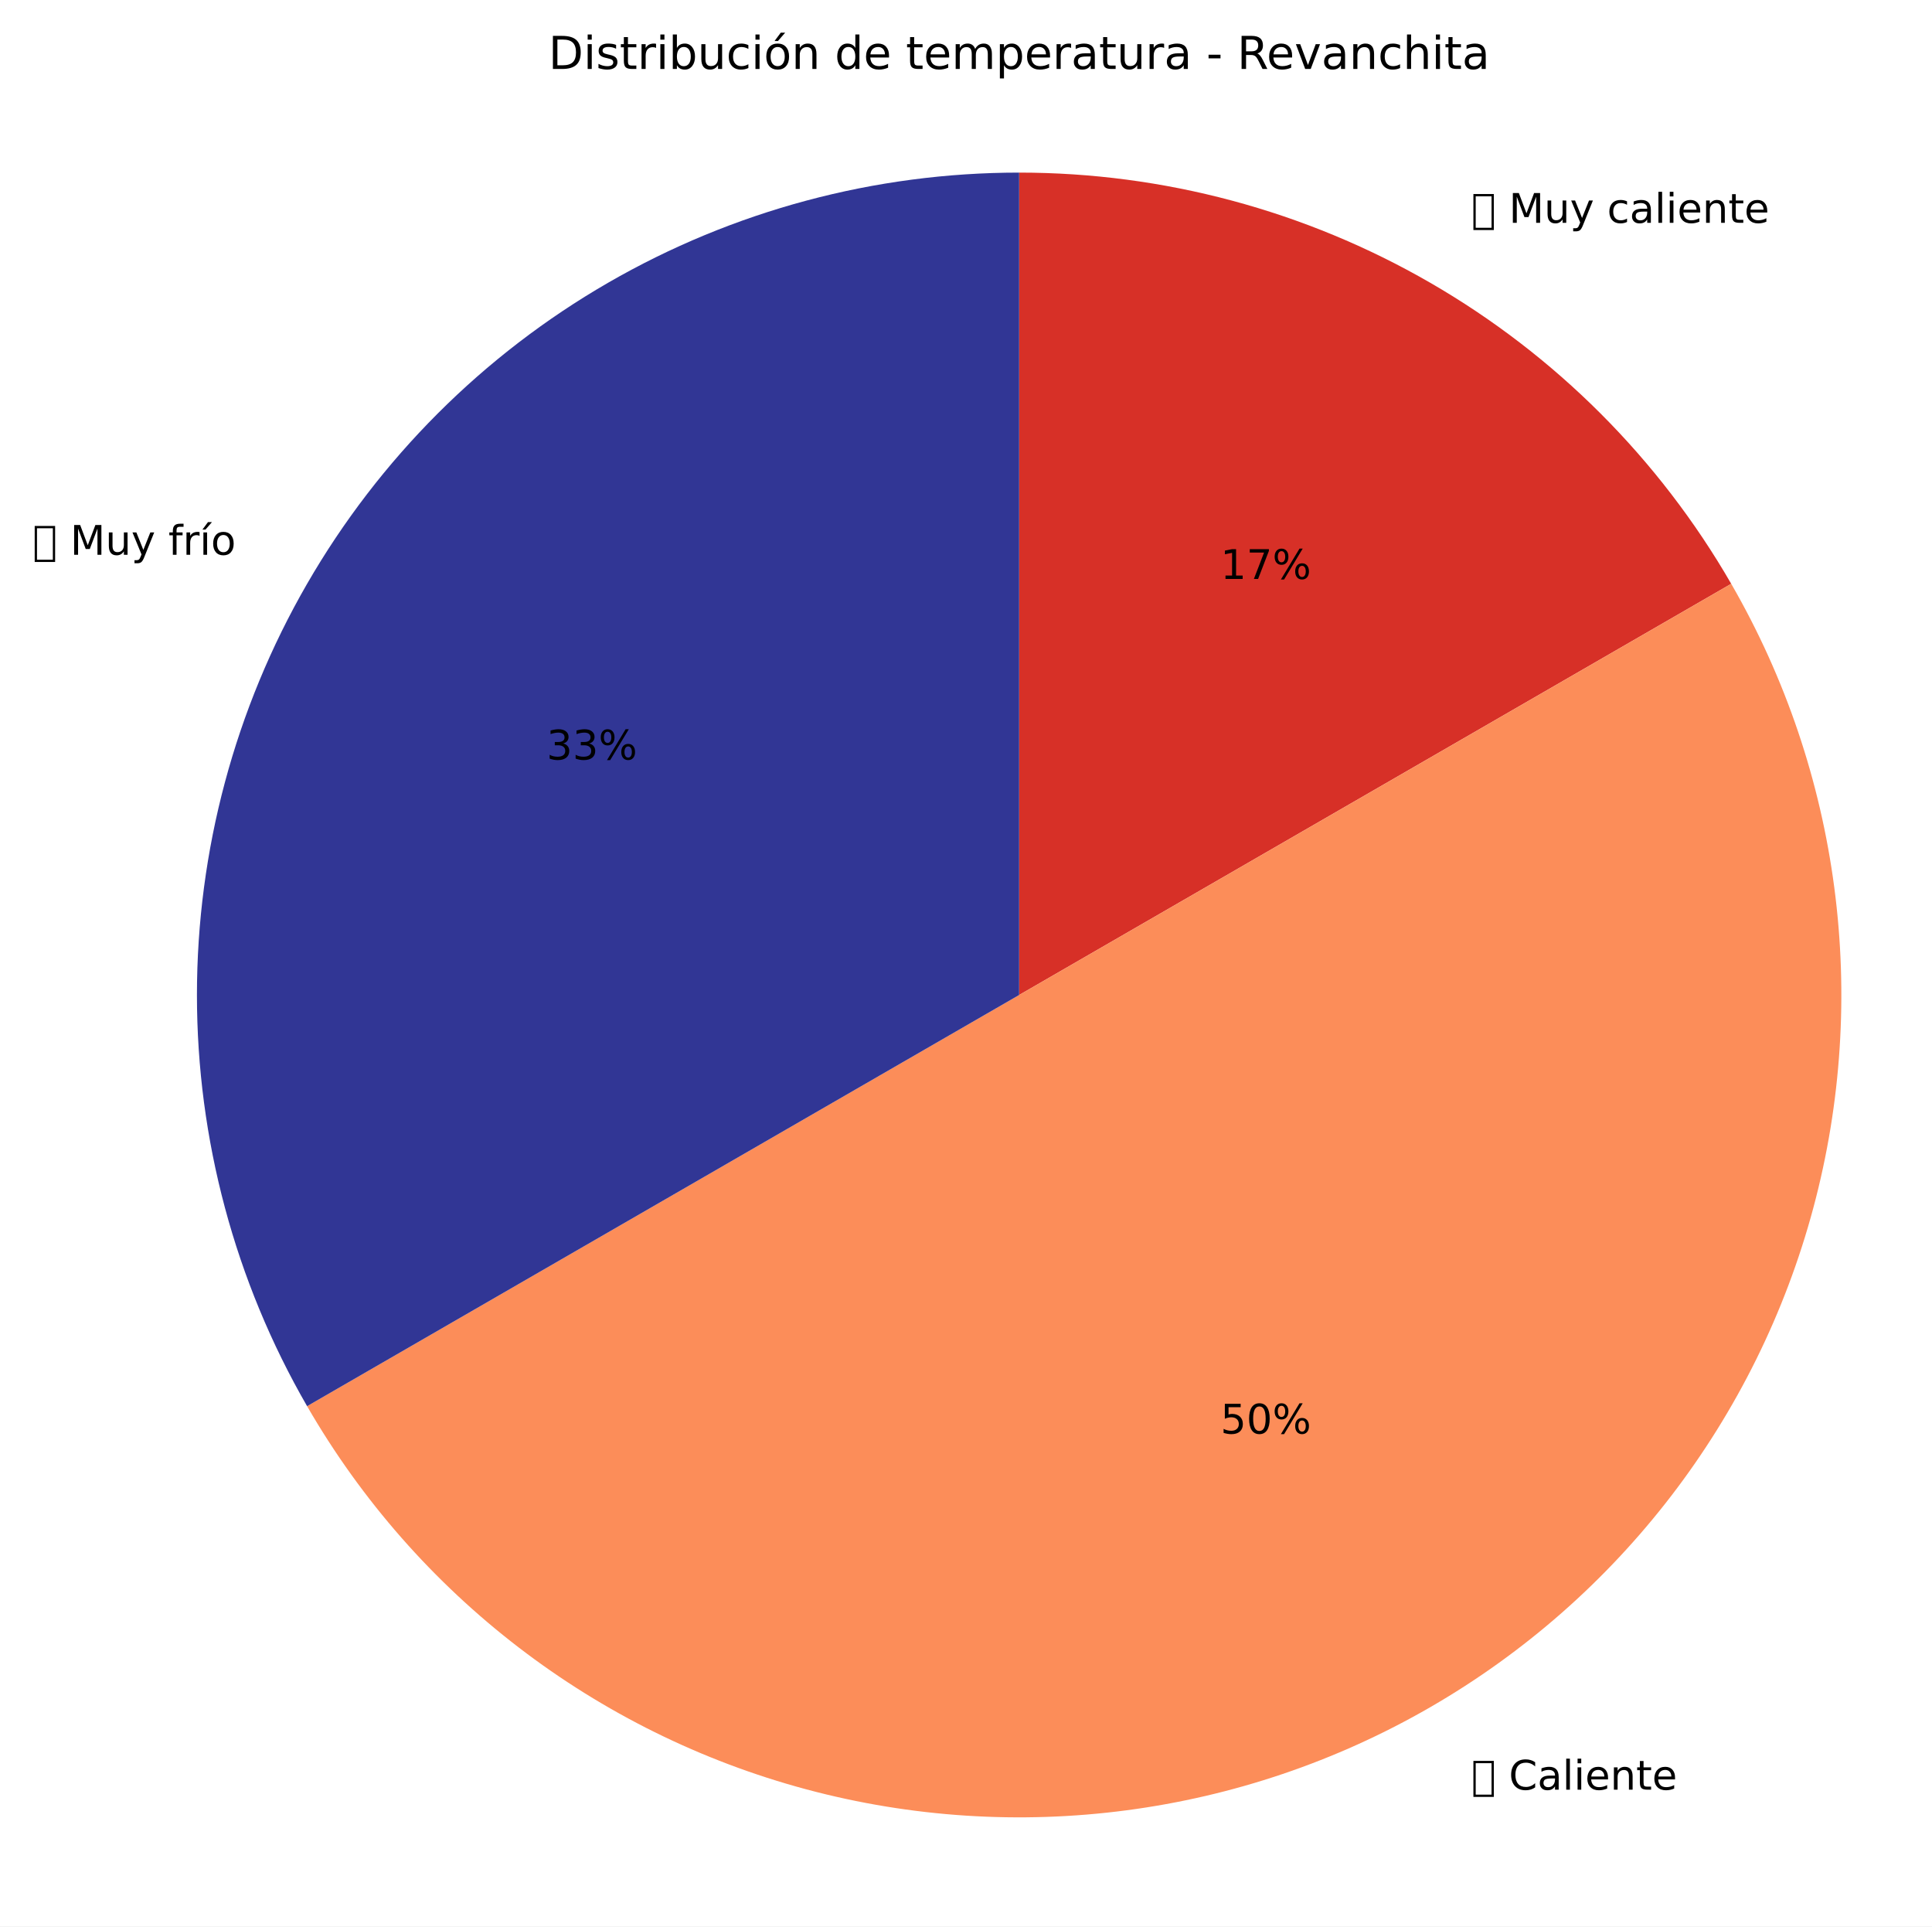
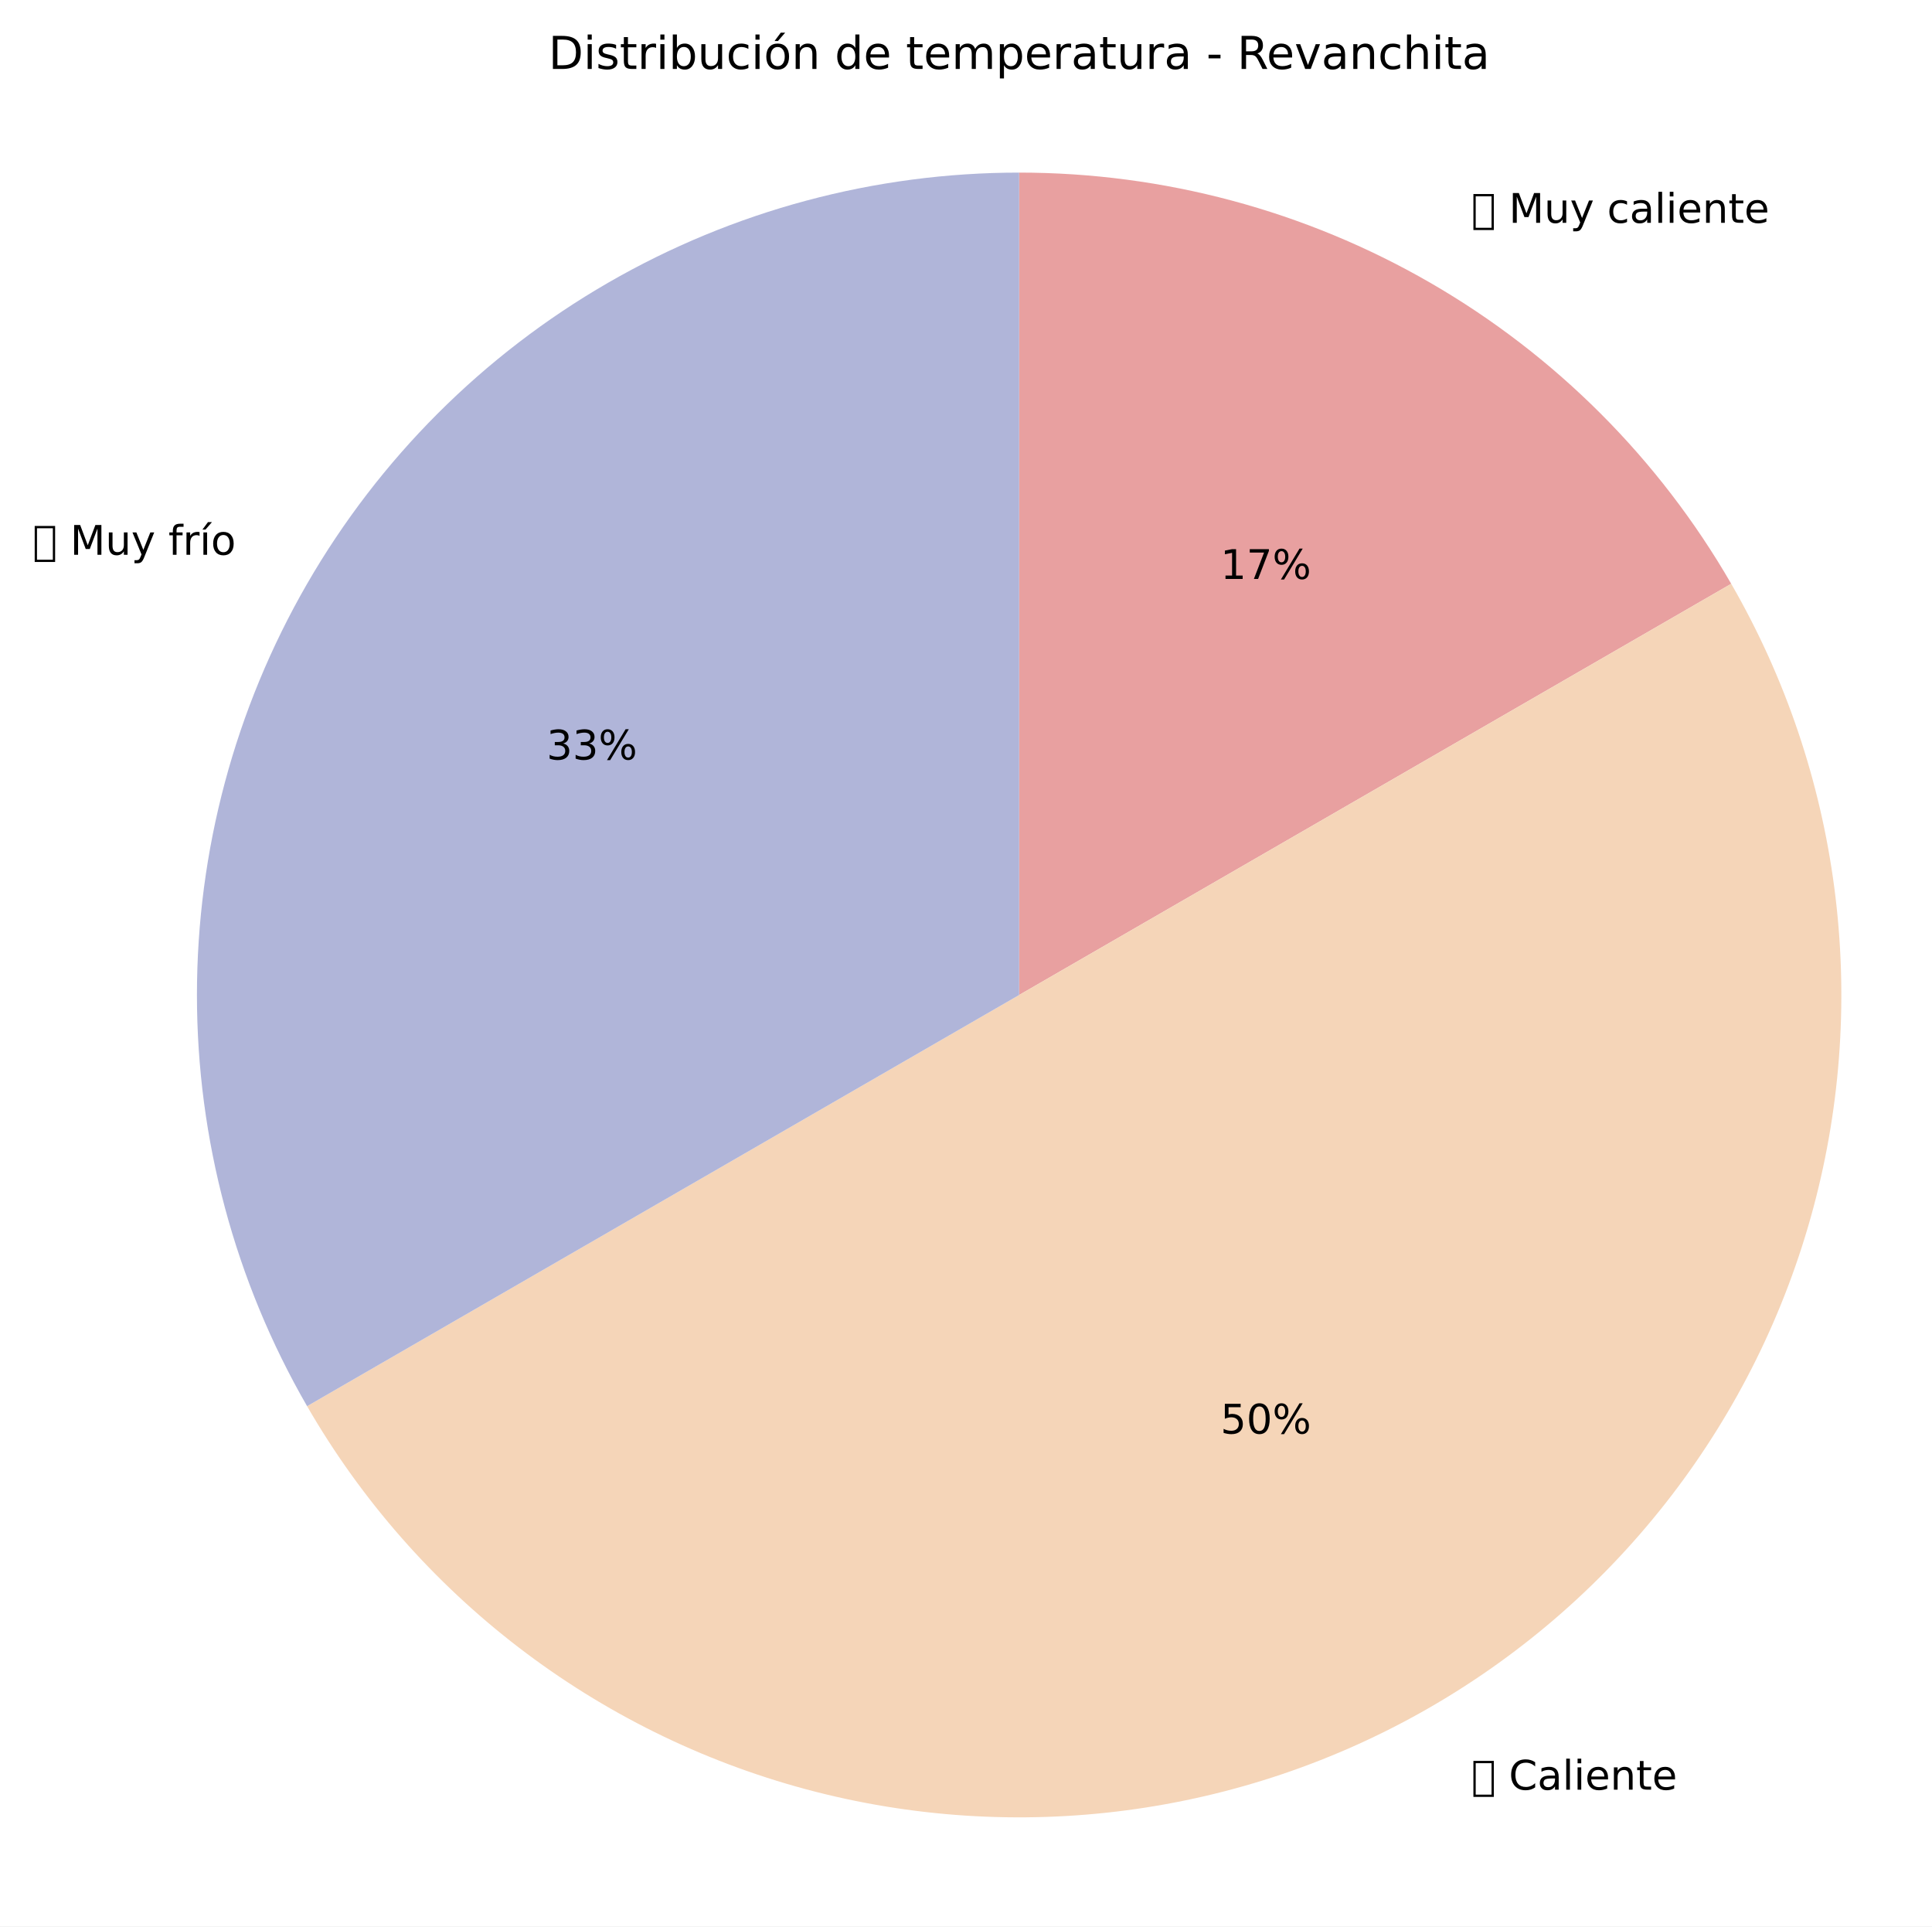
<svg xmlns="http://www.w3.org/2000/svg" xmlns:xlink="http://www.w3.org/1999/xlink" width="425.836pt" height="424.518pt" viewBox="0 0 425.836 424.518" version="1.1">
  <defs>
    <style type="text/css">*{stroke-linejoin: round; stroke-linecap: butt}</style>
  </defs>
  <g id="figure_1">
    <g id="patch_1">
      <path d="M 0 424.518  L 425.836 424.518  L 425.836 0  L 0 0  z " style="fill: #ffffff" />
    </g>
    <g id="axes_1">
      <g id="patch_2">
-         <path d="M 381.58 128.648  C 365.675 101.1 342.794 78.219 315.247 62.314  C 287.699 46.41 256.443 38.035 224.634 38.035  L 224.634 219.26  z " style="fill: #d73027" />
+         <path d="M 381.58 128.648  C 365.675 101.1 342.794 78.219 315.247 62.314  C 287.699 46.41 256.443 38.035 224.634 38.035  L 224.634 219.26  z " style="fill: #e8a0a0" />
      </g>
      <g id="patch_3">
-         <path d="M 67.688 309.873  C 91.711 351.482 131.321 381.876 177.729 394.311  C 224.138 406.746 273.638 400.229 315.247 376.206  C 356.855 352.183 387.249 312.573 399.684 266.165  C 412.119 219.756 405.603 170.256 381.58 128.648  L 224.634 219.26  z " style="fill: #fc8d59" />
+         <path d="M 67.688 309.873  C 91.711 351.482 131.321 381.876 177.729 394.311  C 224.138 406.746 273.638 400.229 315.247 376.206  C 356.855 352.183 387.249 312.573 399.684 266.165  C 412.119 219.756 405.603 170.256 381.58 128.648  L 224.634 219.26  z " style="fill: #f5d5b8" />
      </g>
      <g id="patch_4">
-         <path d="M 224.634 38.035  C 192.824 38.035 161.569 46.41 134.021 62.314  C 106.473 78.219 83.592 101.1 67.688 128.648  C 51.783 156.195 43.408 187.451 43.408 219.26  C 43.408 251.07 51.783 282.325 67.688 309.873  L 224.634 219.26  z " style="fill: #313695" />
+         <path d="M 224.634 38.035  C 192.824 38.035 161.569 46.41 134.021 62.314  C 106.473 78.219 83.592 101.1 67.688 128.648  C 51.783 156.195 43.408 187.451 43.408 219.26  C 43.408 251.07 51.783 282.325 67.688 309.873  L 224.634 219.26  z " style="fill: #b0b5d9" />
      </g>
      <g id="matplotlib.axis_1" />
      <g id="matplotlib.axis_2" />
      <g id="text_1">
        <g transform="translate(324.3079 49.10318) scale(0.09 -0.09)">
          <defs>
            <path id="DejaVuSans-1f525" d="M 319 -1131  L 319 4513  L 3519 4513  L 3519 -1131  L 319 -1131  z M 678 -775  L 3163 -775  L 3163 4153  L 678 4153  L 678 -775  z " transform="scale(0.015625)" />
            <path id="DejaVuSans-20" transform="scale(0.015625)" />
            <path id="DejaVuSans-4d" d="M 628 4666  L 1569 4666  L 2759 1491  L 3956 4666  L 4897 4666  L 4897 0  L 4281 0  L 4281 4097  L 3078 897  L 2444 897  L 1241 4097  L 1241 0  L 628 0  L 628 4666  z " transform="scale(0.015625)" />
            <path id="DejaVuSans-75" d="M 544 1381  L 544 3500  L 1119 3500  L 1119 1403  Q 1119 906 1312 657  Q 1506 409 1894 409  Q 2359 409 2629 706  Q 2900 1003 2900 1516  L 2900 3500  L 3475 3500  L 3475 0  L 2900 0  L 2900 538  Q 2691 219 2414 64  Q 2138 -91 1772 -91  Q 1169 -91 856 284  Q 544 659 544 1381  z M 1991 3584  L 1991 3584  z " transform="scale(0.015625)" />
            <path id="DejaVuSans-79" d="M 2059 -325  Q 1816 -950 1584 -1140  Q 1353 -1331 966 -1331  L 506 -1331  L 506 -850  L 844 -850  Q 1081 -850 1212 -737  Q 1344 -625 1503 -206  L 1606 56  L 191 3500  L 800 3500  L 1894 763  L 2988 3500  L 3597 3500  L 2059 -325  z " transform="scale(0.015625)" />
            <path id="DejaVuSans-63" d="M 3122 3366  L 3122 2828  Q 2878 2963 2633 3030  Q 2388 3097 2138 3097  Q 1578 3097 1268 2742  Q 959 2388 959 1747  Q 959 1106 1268 751  Q 1578 397 2138 397  Q 2388 397 2633 464  Q 2878 531 3122 666  L 3122 134  Q 2881 22 2623 -34  Q 2366 -91 2075 -91  Q 1284 -91 818 406  Q 353 903 353 1747  Q 353 2603 823 3093  Q 1294 3584 2113 3584  Q 2378 3584 2631 3529  Q 2884 3475 3122 3366  z " transform="scale(0.015625)" />
            <path id="DejaVuSans-61" d="M 2194 1759  Q 1497 1759 1228 1600  Q 959 1441 959 1056  Q 959 750 1161 570  Q 1363 391 1709 391  Q 2188 391 2477 730  Q 2766 1069 2766 1631  L 2766 1759  L 2194 1759  z M 3341 1997  L 3341 0  L 2766 0  L 2766 531  Q 2569 213 2275 61  Q 1981 -91 1556 -91  Q 1019 -91 701 211  Q 384 513 384 1019  Q 384 1609 779 1909  Q 1175 2209 1959 2209  L 2766 2209  L 2766 2266  Q 2766 2663 2505 2880  Q 2244 3097 1772 3097  Q 1472 3097 1187 3025  Q 903 2953 641 2809  L 641 3341  Q 956 3463 1253 3523  Q 1550 3584 1831 3584  Q 2591 3584 2966 3190  Q 3341 2797 3341 1997  z " transform="scale(0.015625)" />
            <path id="DejaVuSans-6c" d="M 603 4863  L 1178 4863  L 1178 0  L 603 0  L 603 4863  z " transform="scale(0.015625)" />
            <path id="DejaVuSans-69" d="M 603 3500  L 1178 3500  L 1178 0  L 603 0  L 603 3500  z M 603 4863  L 1178 4863  L 1178 4134  L 603 4134  L 603 4863  z " transform="scale(0.015625)" />
            <path id="DejaVuSans-65" d="M 3597 1894  L 3597 1613  L 953 1613  Q 991 1019 1311 708  Q 1631 397 2203 397  Q 2534 397 2845 478  Q 3156 559 3463 722  L 3463 178  Q 3153 47 2828 -22  Q 2503 -91 2169 -91  Q 1331 -91 842 396  Q 353 884 353 1716  Q 353 2575 817 3079  Q 1281 3584 2069 3584  Q 2775 3584 3186 3129  Q 3597 2675 3597 1894  z M 3022 2063  Q 3016 2534 2758 2815  Q 2500 3097 2075 3097  Q 1594 3097 1305 2825  Q 1016 2553 972 2059  L 3022 2063  z " transform="scale(0.015625)" />
            <path id="DejaVuSans-6e" d="M 3513 2113  L 3513 0  L 2938 0  L 2938 2094  Q 2938 2591 2744 2837  Q 2550 3084 2163 3084  Q 1697 3084 1428 2787  Q 1159 2491 1159 1978  L 1159 0  L 581 0  L 581 3500  L 1159 3500  L 1159 2956  Q 1366 3272 1645 3428  Q 1925 3584 2291 3584  Q 2894 3584 3203 3211  Q 3513 2838 3513 2113  z " transform="scale(0.015625)" />
            <path id="DejaVuSans-74" d="M 1172 4494  L 1172 3500  L 2356 3500  L 2356 3053  L 1172 3053  L 1172 1153  Q 1172 725 1289 603  Q 1406 481 1766 481  L 2356 481  L 2356 0  L 1766 0  Q 1100 0 847 248  Q 594 497 594 1153  L 594 3053  L 172 3053  L 172 3500  L 594 3500  L 594 4494  L 1172 4494  z " transform="scale(0.015625)" />
          </defs>
          <use xlink:href="#DejaVuSans-1f525" />
          <use xlink:href="#DejaVuSans-20" transform="translate(60.00977 0)" />
          <use xlink:href="#DejaVuSans-4d" transform="translate(91.79688 0)" />
          <use xlink:href="#DejaVuSans-75" transform="translate(178.0762 0)" />
          <use xlink:href="#DejaVuSans-79" transform="translate(241.4551 0)" />
          <use xlink:href="#DejaVuSans-20" transform="translate(300.6348 0)" />
          <use xlink:href="#DejaVuSans-63" transform="translate(332.4219 0)" />
          <use xlink:href="#DejaVuSans-61" transform="translate(387.4023 0)" />
          <use xlink:href="#DejaVuSans-6c" transform="translate(448.6816 0)" />
          <use xlink:href="#DejaVuSans-69" transform="translate(476.4648 0)" />
          <use xlink:href="#DejaVuSans-65" transform="translate(504.248 0)" />
          <use xlink:href="#DejaVuSans-6e" transform="translate(565.7715 0)" />
          <use xlink:href="#DejaVuSans-74" transform="translate(629.1504 0)" />
          <use xlink:href="#DejaVuSans-65" transform="translate(668.3594 0)" />
        </g>
      </g>
      <g id="text_2">
        <g transform="translate(268.9995 127.5762) scale(0.09 -0.09)">
          <defs>
            <path id="DejaVuSans-31" d="M 794 531  L 1825 531  L 1825 4091  L 703 3866  L 703 4441  L 1819 4666  L 2450 4666  L 2450 531  L 3481 531  L 3481 0  L 794 0  L 794 531  z " transform="scale(0.015625)" />
            <path id="DejaVuSans-37" d="M 525 4666  L 3525 4666  L 3525 4397  L 1831 0  L 1172 0  L 2766 4134  L 525 4134  L 525 4666  z " transform="scale(0.015625)" />
            <path id="DejaVuSans-25" d="M 4653 2053  Q 4381 2053 4226 1822  Q 4072 1591 4072 1178  Q 4072 772 4226 539  Q 4381 306 4653 306  Q 4919 306 5073 539  Q 5228 772 5228 1178  Q 5228 1588 5073 1820  Q 4919 2053 4653 2053  z M 4653 2450  Q 5147 2450 5437 2106  Q 5728 1763 5728 1178  Q 5728 594 5436 251  Q 5144 -91 4653 -91  Q 4153 -91 3862 251  Q 3572 594 3572 1178  Q 3572 1766 3864 2108  Q 4156 2450 4653 2450  z M 1428 4353  Q 1159 4353 1004 4120  Q 850 3888 850 3481  Q 850 3069 1003 2837  Q 1156 2606 1428 2606  Q 1700 2606 1854 2837  Q 2009 3069 2009 3481  Q 2009 3884 1853 4118  Q 1697 4353 1428 4353  z M 4250 4750  L 4750 4750  L 1831 -91  L 1331 -91  L 4250 4750  z M 1428 4750  Q 1922 4750 2215 4408  Q 2509 4066 2509 3481  Q 2509 2891 2217 2550  Q 1925 2209 1428 2209  Q 931 2209 642 2551  Q 353 2894 353 3481  Q 353 4063 643 4406  Q 934 4750 1428 4750  z " transform="scale(0.015625)" />
          </defs>
          <use xlink:href="#DejaVuSans-31" />
          <use xlink:href="#DejaVuSans-37" transform="translate(63.62305 0)" />
          <use xlink:href="#DejaVuSans-25" transform="translate(127.2461 0)" />
        </g>
      </g>
      <g id="text_3">
        <g transform="translate(324.3078 394.3843) scale(0.09 -0.09)">
          <defs>
            <path id="DejaVuSans-1f321" d="M 319 -1131  L 319 4513  L 3519 4513  L 3519 -1131  L 319 -1131  z M 678 -775  L 3163 -775  L 3163 4153  L 678 4153  L 678 -775  z " transform="scale(0.015625)" />
            <path id="DejaVuSans-fe0f" transform="scale(0.015625)" />
            <path id="DejaVuSans-43" d="M 4122 4306  L 4122 3641  Q 3803 3938 3442 4084  Q 3081 4231 2675 4231  Q 1875 4231 1450 3742  Q 1025 3253 1025 2328  Q 1025 1406 1450 917  Q 1875 428 2675 428  Q 3081 428 3442 575  Q 3803 722 4122 1019  L 4122 359  Q 3791 134 3420 21  Q 3050 -91 2638 -91  Q 1578 -91 968 557  Q 359 1206 359 2328  Q 359 3453 968 4101  Q 1578 4750 2638 4750  Q 3056 4750 3426 4639  Q 3797 4528 4122 4306  z " transform="scale(0.015625)" />
          </defs>
          <use xlink:href="#DejaVuSans-1f321" />
          <use xlink:href="#DejaVuSans-fe0f" transform="translate(60.00977 0)" />
          <use xlink:href="#DejaVuSans-20" transform="translate(60.00977 0)" />
          <use xlink:href="#DejaVuSans-43" transform="translate(91.79688 0)" />
          <use xlink:href="#DejaVuSans-61" transform="translate(161.6211 0)" />
          <use xlink:href="#DejaVuSans-6c" transform="translate(222.9004 0)" />
          <use xlink:href="#DejaVuSans-69" transform="translate(250.6836 0)" />
          <use xlink:href="#DejaVuSans-65" transform="translate(278.4668 0)" />
          <use xlink:href="#DejaVuSans-6e" transform="translate(339.9902 0)" />
          <use xlink:href="#DejaVuSans-74" transform="translate(403.3691 0)" />
          <use xlink:href="#DejaVuSans-65" transform="translate(442.5781 0)" />
        </g>
      </g>
      <g id="text_4">
        <g transform="translate(268.9995 315.9113) scale(0.09 -0.09)">
          <defs>
            <path id="DejaVuSans-35" d="M 691 4666  L 3169 4666  L 3169 4134  L 1269 4134  L 1269 2991  Q 1406 3038 1543 3061  Q 1681 3084 1819 3084  Q 2600 3084 3056 2656  Q 3513 2228 3513 1497  Q 3513 744 3044 326  Q 2575 -91 1722 -91  Q 1428 -91 1123 -41  Q 819 9 494 109  L 494 744  Q 775 591 1075 516  Q 1375 441 1709 441  Q 2250 441 2565 725  Q 2881 1009 2881 1497  Q 2881 1984 2565 2268  Q 2250 2553 1709 2553  Q 1456 2553 1204 2497  Q 953 2441 691 2322  L 691 4666  z " transform="scale(0.015625)" />
            <path id="DejaVuSans-30" d="M 2034 4250  Q 1547 4250 1301 3770  Q 1056 3291 1056 2328  Q 1056 1369 1301 889  Q 1547 409 2034 409  Q 2525 409 2770 889  Q 3016 1369 3016 2328  Q 3016 3291 2770 3770  Q 2525 4250 2034 4250  z M 2034 4750  Q 2819 4750 3233 4129  Q 3647 3509 3647 2328  Q 3647 1150 3233 529  Q 2819 -91 2034 -91  Q 1250 -91 836 529  Q 422 1150 422 2328  Q 422 3509 836 4129  Q 1250 4750 2034 4750  z " transform="scale(0.015625)" />
          </defs>
          <use xlink:href="#DejaVuSans-35" />
          <use xlink:href="#DejaVuSans-30" transform="translate(63.62305 0)" />
          <use xlink:href="#DejaVuSans-25" transform="translate(127.2461 0)" />
        </g>
      </g>
      <g id="text_5">
        <g transform="translate(7.2 122.2496) scale(0.09 -0.09)">
          <defs>
            <path id="DejaVuSans-1f9ca" d="M 319 -1131  L 319 4513  L 3519 4513  L 3519 -1131  L 319 -1131  z M 678 -775  L 3163 -775  L 3163 4153  L 678 4153  L 678 -775  z " transform="scale(0.015625)" />
            <path id="DejaVuSans-66" d="M 2375 4863  L 2375 4384  L 1825 4384  Q 1516 4384 1395 4259  Q 1275 4134 1275 3809  L 1275 3500  L 2222 3500  L 2222 3053  L 1275 3053  L 1275 0  L 697 0  L 697 3053  L 147 3053  L 147 3500  L 697 3500  L 697 3744  Q 697 4328 969 4595  Q 1241 4863 1831 4863  L 2375 4863  z " transform="scale(0.015625)" />
            <path id="DejaVuSans-72" d="M 2631 2963  Q 2534 3019 2420 3045  Q 2306 3072 2169 3072  Q 1681 3072 1420 2755  Q 1159 2438 1159 1844  L 1159 0  L 581 0  L 581 3500  L 1159 3500  L 1159 2956  Q 1341 3275 1631 3429  Q 1922 3584 2338 3584  Q 2397 3584 2469 3576  Q 2541 3569 2628 3553  L 2631 2963  z " transform="scale(0.015625)" />
            <path id="DejaVuSans-ed" d="M 1322 5119  L 1944 5119  L 926 3944  L 447 3944  L 1322 5119  z M 603 3500  L 1178 3500  L 1178 0  L 603 0  L 603 3500  z M 891 3584  L 891 3584  z " transform="scale(0.015625)" />
            <path id="DejaVuSans-6f" d="M 1959 3097  Q 1497 3097 1228 2736  Q 959 2375 959 1747  Q 959 1119 1226 758  Q 1494 397 1959 397  Q 2419 397 2687 759  Q 2956 1122 2956 1747  Q 2956 2369 2687 2733  Q 2419 3097 1959 3097  z M 1959 3584  Q 2709 3584 3137 3096  Q 3566 2609 3566 1747  Q 3566 888 3137 398  Q 2709 -91 1959 -91  Q 1206 -91 779 398  Q 353 888 353 1747  Q 353 2609 779 3096  Q 1206 3584 1959 3584  z " transform="scale(0.015625)" />
          </defs>
          <use xlink:href="#DejaVuSans-1f9ca" />
          <use xlink:href="#DejaVuSans-20" transform="translate(60.00977 0)" />
          <use xlink:href="#DejaVuSans-4d" transform="translate(91.79688 0)" />
          <use xlink:href="#DejaVuSans-75" transform="translate(178.0762 0)" />
          <use xlink:href="#DejaVuSans-79" transform="translate(241.4551 0)" />
          <use xlink:href="#DejaVuSans-20" transform="translate(300.6348 0)" />
          <use xlink:href="#DejaVuSans-66" transform="translate(332.4219 0)" />
          <use xlink:href="#DejaVuSans-72" transform="translate(367.627 0)" />
          <use xlink:href="#DejaVuSans-ed" transform="translate(408.7402 0)" />
          <use xlink:href="#DejaVuSans-6f" transform="translate(436.5234 0)" />
        </g>
      </g>
      <g id="text_6">
        <g transform="translate(120.4643 167.376) scale(0.09 -0.09)">
          <defs>
            <path id="DejaVuSans-33" d="M 2597 2516  Q 3050 2419 3304 2112  Q 3559 1806 3559 1356  Q 3559 666 3084 287  Q 2609 -91 1734 -91  Q 1441 -91 1130 -33  Q 819 25 488 141  L 488 750  Q 750 597 1062 519  Q 1375 441 1716 441  Q 2309 441 2620 675  Q 2931 909 2931 1356  Q 2931 1769 2642 2001  Q 2353 2234 1838 2234  L 1294 2234  L 1294 2753  L 1863 2753  Q 2328 2753 2575 2939  Q 2822 3125 2822 3475  Q 2822 3834 2567 4026  Q 2313 4219 1838 4219  Q 1578 4219 1281 4162  Q 984 4106 628 3988  L 628 4550  Q 988 4650 1302 4700  Q 1616 4750 1894 4750  Q 2613 4750 3031 4423  Q 3450 4097 3450 3541  Q 3450 3153 3228 2886  Q 3006 2619 2597 2516  z " transform="scale(0.015625)" />
          </defs>
          <use xlink:href="#DejaVuSans-33" />
          <use xlink:href="#DejaVuSans-33" transform="translate(63.62305 0)" />
          <use xlink:href="#DejaVuSans-25" transform="translate(127.2461 0)" />
        </g>
      </g>
      <g id="text_7">
        <g transform="translate(120.8882 15.19844) scale(0.1 -0.1)">
          <defs>
            <path id="DejaVuSans-44" d="M 1259 4147  L 1259 519  L 2022 519  Q 2988 519 3436 956  Q 3884 1394 3884 2338  Q 3884 3275 3436 3711  Q 2988 4147 2022 4147  L 1259 4147  z M 628 4666  L 1925 4666  Q 3281 4666 3915 4102  Q 4550 3538 4550 2338  Q 4550 1131 3912 565  Q 3275 0 1925 0  L 628 0  L 628 4666  z " transform="scale(0.015625)" />
            <path id="DejaVuSans-73" d="M 2834 3397  L 2834 2853  Q 2591 2978 2328 3040  Q 2066 3103 1784 3103  Q 1356 3103 1142 2972  Q 928 2841 928 2578  Q 928 2378 1081 2264  Q 1234 2150 1697 2047  L 1894 2003  Q 2506 1872 2764 1633  Q 3022 1394 3022 966  Q 3022 478 2636 193  Q 2250 -91 1575 -91  Q 1294 -91 989 -36  Q 684 19 347 128  L 347 722  Q 666 556 975 473  Q 1284 391 1588 391  Q 1994 391 2212 530  Q 2431 669 2431 922  Q 2431 1156 2273 1281  Q 2116 1406 1581 1522  L 1381 1569  Q 847 1681 609 1914  Q 372 2147 372 2553  Q 372 3047 722 3315  Q 1072 3584 1716 3584  Q 2034 3584 2315 3537  Q 2597 3491 2834 3397  z " transform="scale(0.015625)" />
            <path id="DejaVuSans-62" d="M 3116 1747  Q 3116 2381 2855 2742  Q 2594 3103 2138 3103  Q 1681 3103 1420 2742  Q 1159 2381 1159 1747  Q 1159 1113 1420 752  Q 1681 391 2138 391  Q 2594 391 2855 752  Q 3116 1113 3116 1747  z M 1159 2969  Q 1341 3281 1617 3432  Q 1894 3584 2278 3584  Q 2916 3584 3314 3078  Q 3713 2572 3713 1747  Q 3713 922 3314 415  Q 2916 -91 2278 -91  Q 1894 -91 1617 61  Q 1341 213 1159 525  L 1159 0  L 581 0  L 581 4863  L 1159 4863  L 1159 2969  z " transform="scale(0.015625)" />
            <path id="DejaVuSans-f3" d="M 1959 3097  Q 1497 3097 1228 2736  Q 959 2375 959 1747  Q 959 1119 1226 758  Q 1494 397 1959 397  Q 2419 397 2687 759  Q 2956 1122 2956 1747  Q 2956 2369 2687 2733  Q 2419 3097 1959 3097  z M 1959 3584  Q 2709 3584 3137 3096  Q 3566 2609 3566 1747  Q 3566 888 3137 398  Q 2709 -91 1959 -91  Q 1206 -91 779 398  Q 353 888 353 1747  Q 353 2609 779 3096  Q 1206 3584 1959 3584  z M 2394 5119  L 3016 5119  L 1998 3944  L 1519 3944  L 2394 5119  z " transform="scale(0.015625)" />
            <path id="DejaVuSans-64" d="M 2906 2969  L 2906 4863  L 3481 4863  L 3481 0  L 2906 0  L 2906 525  Q 2725 213 2448 61  Q 2172 -91 1784 -91  Q 1150 -91 751 415  Q 353 922 353 1747  Q 353 2572 751 3078  Q 1150 3584 1784 3584  Q 2172 3584 2448 3432  Q 2725 3281 2906 2969  z M 947 1747  Q 947 1113 1208 752  Q 1469 391 1925 391  Q 2381 391 2643 752  Q 2906 1113 2906 1747  Q 2906 2381 2643 2742  Q 2381 3103 1925 3103  Q 1469 3103 1208 2742  Q 947 2381 947 1747  z " transform="scale(0.015625)" />
            <path id="DejaVuSans-6d" d="M 3328 2828  Q 3544 3216 3844 3400  Q 4144 3584 4550 3584  Q 5097 3584 5394 3201  Q 5691 2819 5691 2113  L 5691 0  L 5113 0  L 5113 2094  Q 5113 2597 4934 2840  Q 4756 3084 4391 3084  Q 3944 3084 3684 2787  Q 3425 2491 3425 1978  L 3425 0  L 2847 0  L 2847 2094  Q 2847 2600 2669 2842  Q 2491 3084 2119 3084  Q 1678 3084 1418 2786  Q 1159 2488 1159 1978  L 1159 0  L 581 0  L 581 3500  L 1159 3500  L 1159 2956  Q 1356 3278 1631 3431  Q 1906 3584 2284 3584  Q 2666 3584 2933 3390  Q 3200 3197 3328 2828  z " transform="scale(0.015625)" />
            <path id="DejaVuSans-70" d="M 1159 525  L 1159 -1331  L 581 -1331  L 581 3500  L 1159 3500  L 1159 2969  Q 1341 3281 1617 3432  Q 1894 3584 2278 3584  Q 2916 3584 3314 3078  Q 3713 2572 3713 1747  Q 3713 922 3314 415  Q 2916 -91 2278 -91  Q 1894 -91 1617 61  Q 1341 213 1159 525  z M 3116 1747  Q 3116 2381 2855 2742  Q 2594 3103 2138 3103  Q 1681 3103 1420 2742  Q 1159 2381 1159 1747  Q 1159 1113 1420 752  Q 1681 391 2138 391  Q 2594 391 2855 752  Q 3116 1113 3116 1747  z " transform="scale(0.015625)" />
            <path id="DejaVuSans-2d" d="M 313 2009  L 1997 2009  L 1997 1497  L 313 1497  L 313 2009  z " transform="scale(0.015625)" />
            <path id="DejaVuSans-52" d="M 2841 2188  Q 3044 2119 3236 1894  Q 3428 1669 3622 1275  L 4263 0  L 3584 0  L 2988 1197  Q 2756 1666 2539 1819  Q 2322 1972 1947 1972  L 1259 1972  L 1259 0  L 628 0  L 628 4666  L 2053 4666  Q 2853 4666 3247 4331  Q 3641 3997 3641 3322  Q 3641 2881 3436 2590  Q 3231 2300 2841 2188  z M 1259 4147  L 1259 2491  L 2053 2491  Q 2509 2491 2742 2702  Q 2975 2913 2975 3322  Q 2975 3731 2742 3939  Q 2509 4147 2053 4147  L 1259 4147  z " transform="scale(0.015625)" />
            <path id="DejaVuSans-76" d="M 191 3500  L 800 3500  L 1894 563  L 2988 3500  L 3597 3500  L 2284 0  L 1503 0  L 191 3500  z " transform="scale(0.015625)" />
            <path id="DejaVuSans-68" d="M 3513 2113  L 3513 0  L 2938 0  L 2938 2094  Q 2938 2591 2744 2837  Q 2550 3084 2163 3084  Q 1697 3084 1428 2787  Q 1159 2491 1159 1978  L 1159 0  L 581 0  L 581 4863  L 1159 4863  L 1159 2956  Q 1366 3272 1645 3428  Q 1925 3584 2291 3584  Q 2894 3584 3203 3211  Q 3513 2838 3513 2113  z " transform="scale(0.015625)" />
          </defs>
          <use xlink:href="#DejaVuSans-44" />
          <use xlink:href="#DejaVuSans-69" transform="translate(77.00195 0)" />
          <use xlink:href="#DejaVuSans-73" transform="translate(104.7852 0)" />
          <use xlink:href="#DejaVuSans-74" transform="translate(156.8848 0)" />
          <use xlink:href="#DejaVuSans-72" transform="translate(196.0938 0)" />
          <use xlink:href="#DejaVuSans-69" transform="translate(237.207 0)" />
          <use xlink:href="#DejaVuSans-62" transform="translate(264.9902 0)" />
          <use xlink:href="#DejaVuSans-75" transform="translate(328.4668 0)" />
          <use xlink:href="#DejaVuSans-63" transform="translate(391.8457 0)" />
          <use xlink:href="#DejaVuSans-69" transform="translate(446.8262 0)" />
          <use xlink:href="#DejaVuSans-f3" transform="translate(474.6094 0)" />
          <use xlink:href="#DejaVuSans-6e" transform="translate(535.791 0)" />
          <use xlink:href="#DejaVuSans-20" transform="translate(599.1699 0)" />
          <use xlink:href="#DejaVuSans-64" transform="translate(630.957 0)" />
          <use xlink:href="#DejaVuSans-65" transform="translate(694.4336 0)" />
          <use xlink:href="#DejaVuSans-20" transform="translate(755.957 0)" />
          <use xlink:href="#DejaVuSans-74" transform="translate(787.7441 0)" />
          <use xlink:href="#DejaVuSans-65" transform="translate(826.9531 0)" />
          <use xlink:href="#DejaVuSans-6d" transform="translate(888.4766 0)" />
          <use xlink:href="#DejaVuSans-70" transform="translate(985.8887 0)" />
          <use xlink:href="#DejaVuSans-65" transform="translate(1049.365 0)" />
          <use xlink:href="#DejaVuSans-72" transform="translate(1110.889 0)" />
          <use xlink:href="#DejaVuSans-61" transform="translate(1152.002 0)" />
          <use xlink:href="#DejaVuSans-74" transform="translate(1213.281 0)" />
          <use xlink:href="#DejaVuSans-75" transform="translate(1252.49 0)" />
          <use xlink:href="#DejaVuSans-72" transform="translate(1315.869 0)" />
          <use xlink:href="#DejaVuSans-61" transform="translate(1356.982 0)" />
          <use xlink:href="#DejaVuSans-20" transform="translate(1418.262 0)" />
          <use xlink:href="#DejaVuSans-2d" transform="translate(1450.049 0)" />
          <use xlink:href="#DejaVuSans-20" transform="translate(1486.133 0)" />
          <use xlink:href="#DejaVuSans-52" transform="translate(1517.92 0)" />
          <use xlink:href="#DejaVuSans-65" transform="translate(1582.902 0)" />
          <use xlink:href="#DejaVuSans-76" transform="translate(1644.426 0)" />
          <use xlink:href="#DejaVuSans-61" transform="translate(1703.605 0)" />
          <use xlink:href="#DejaVuSans-6e" transform="translate(1764.885 0)" />
          <use xlink:href="#DejaVuSans-63" transform="translate(1828.264 0)" />
          <use xlink:href="#DejaVuSans-68" transform="translate(1883.244 0)" />
          <use xlink:href="#DejaVuSans-69" transform="translate(1946.623 0)" />
          <use xlink:href="#DejaVuSans-74" transform="translate(1974.406 0)" />
          <use xlink:href="#DejaVuSans-61" transform="translate(2013.615 0)" />
        </g>
      </g>
    </g>
  </g>
</svg>
